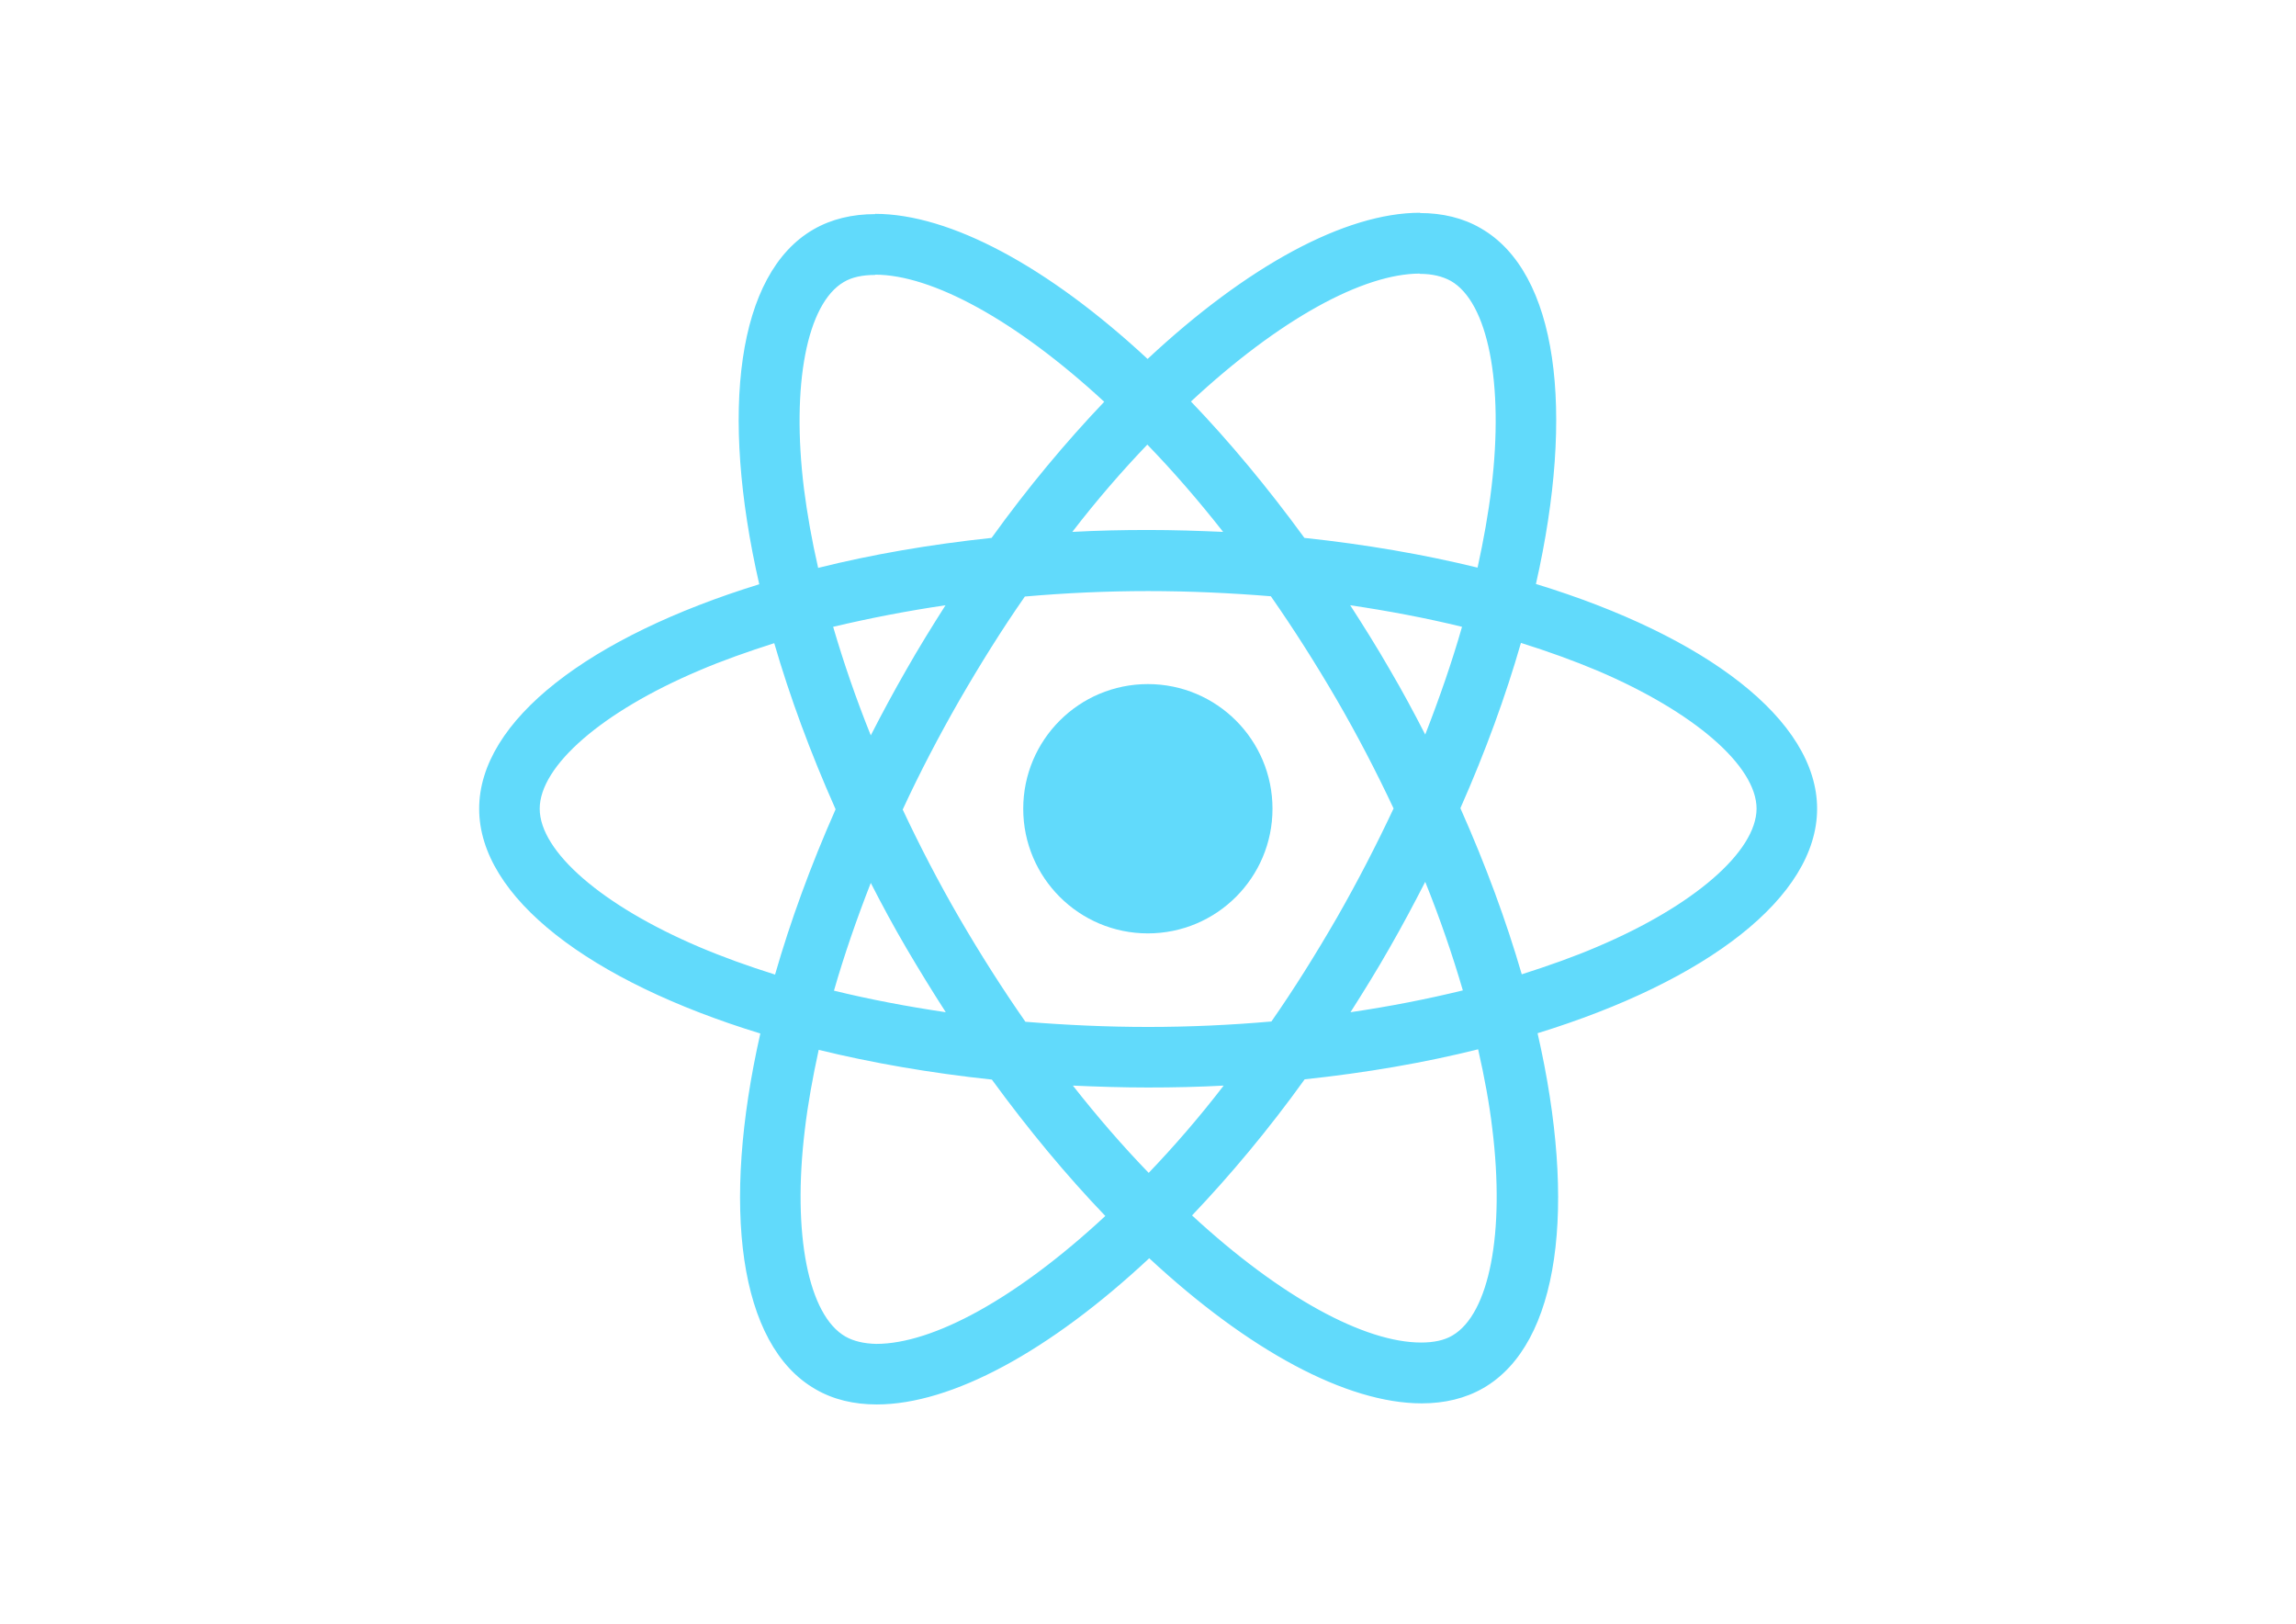
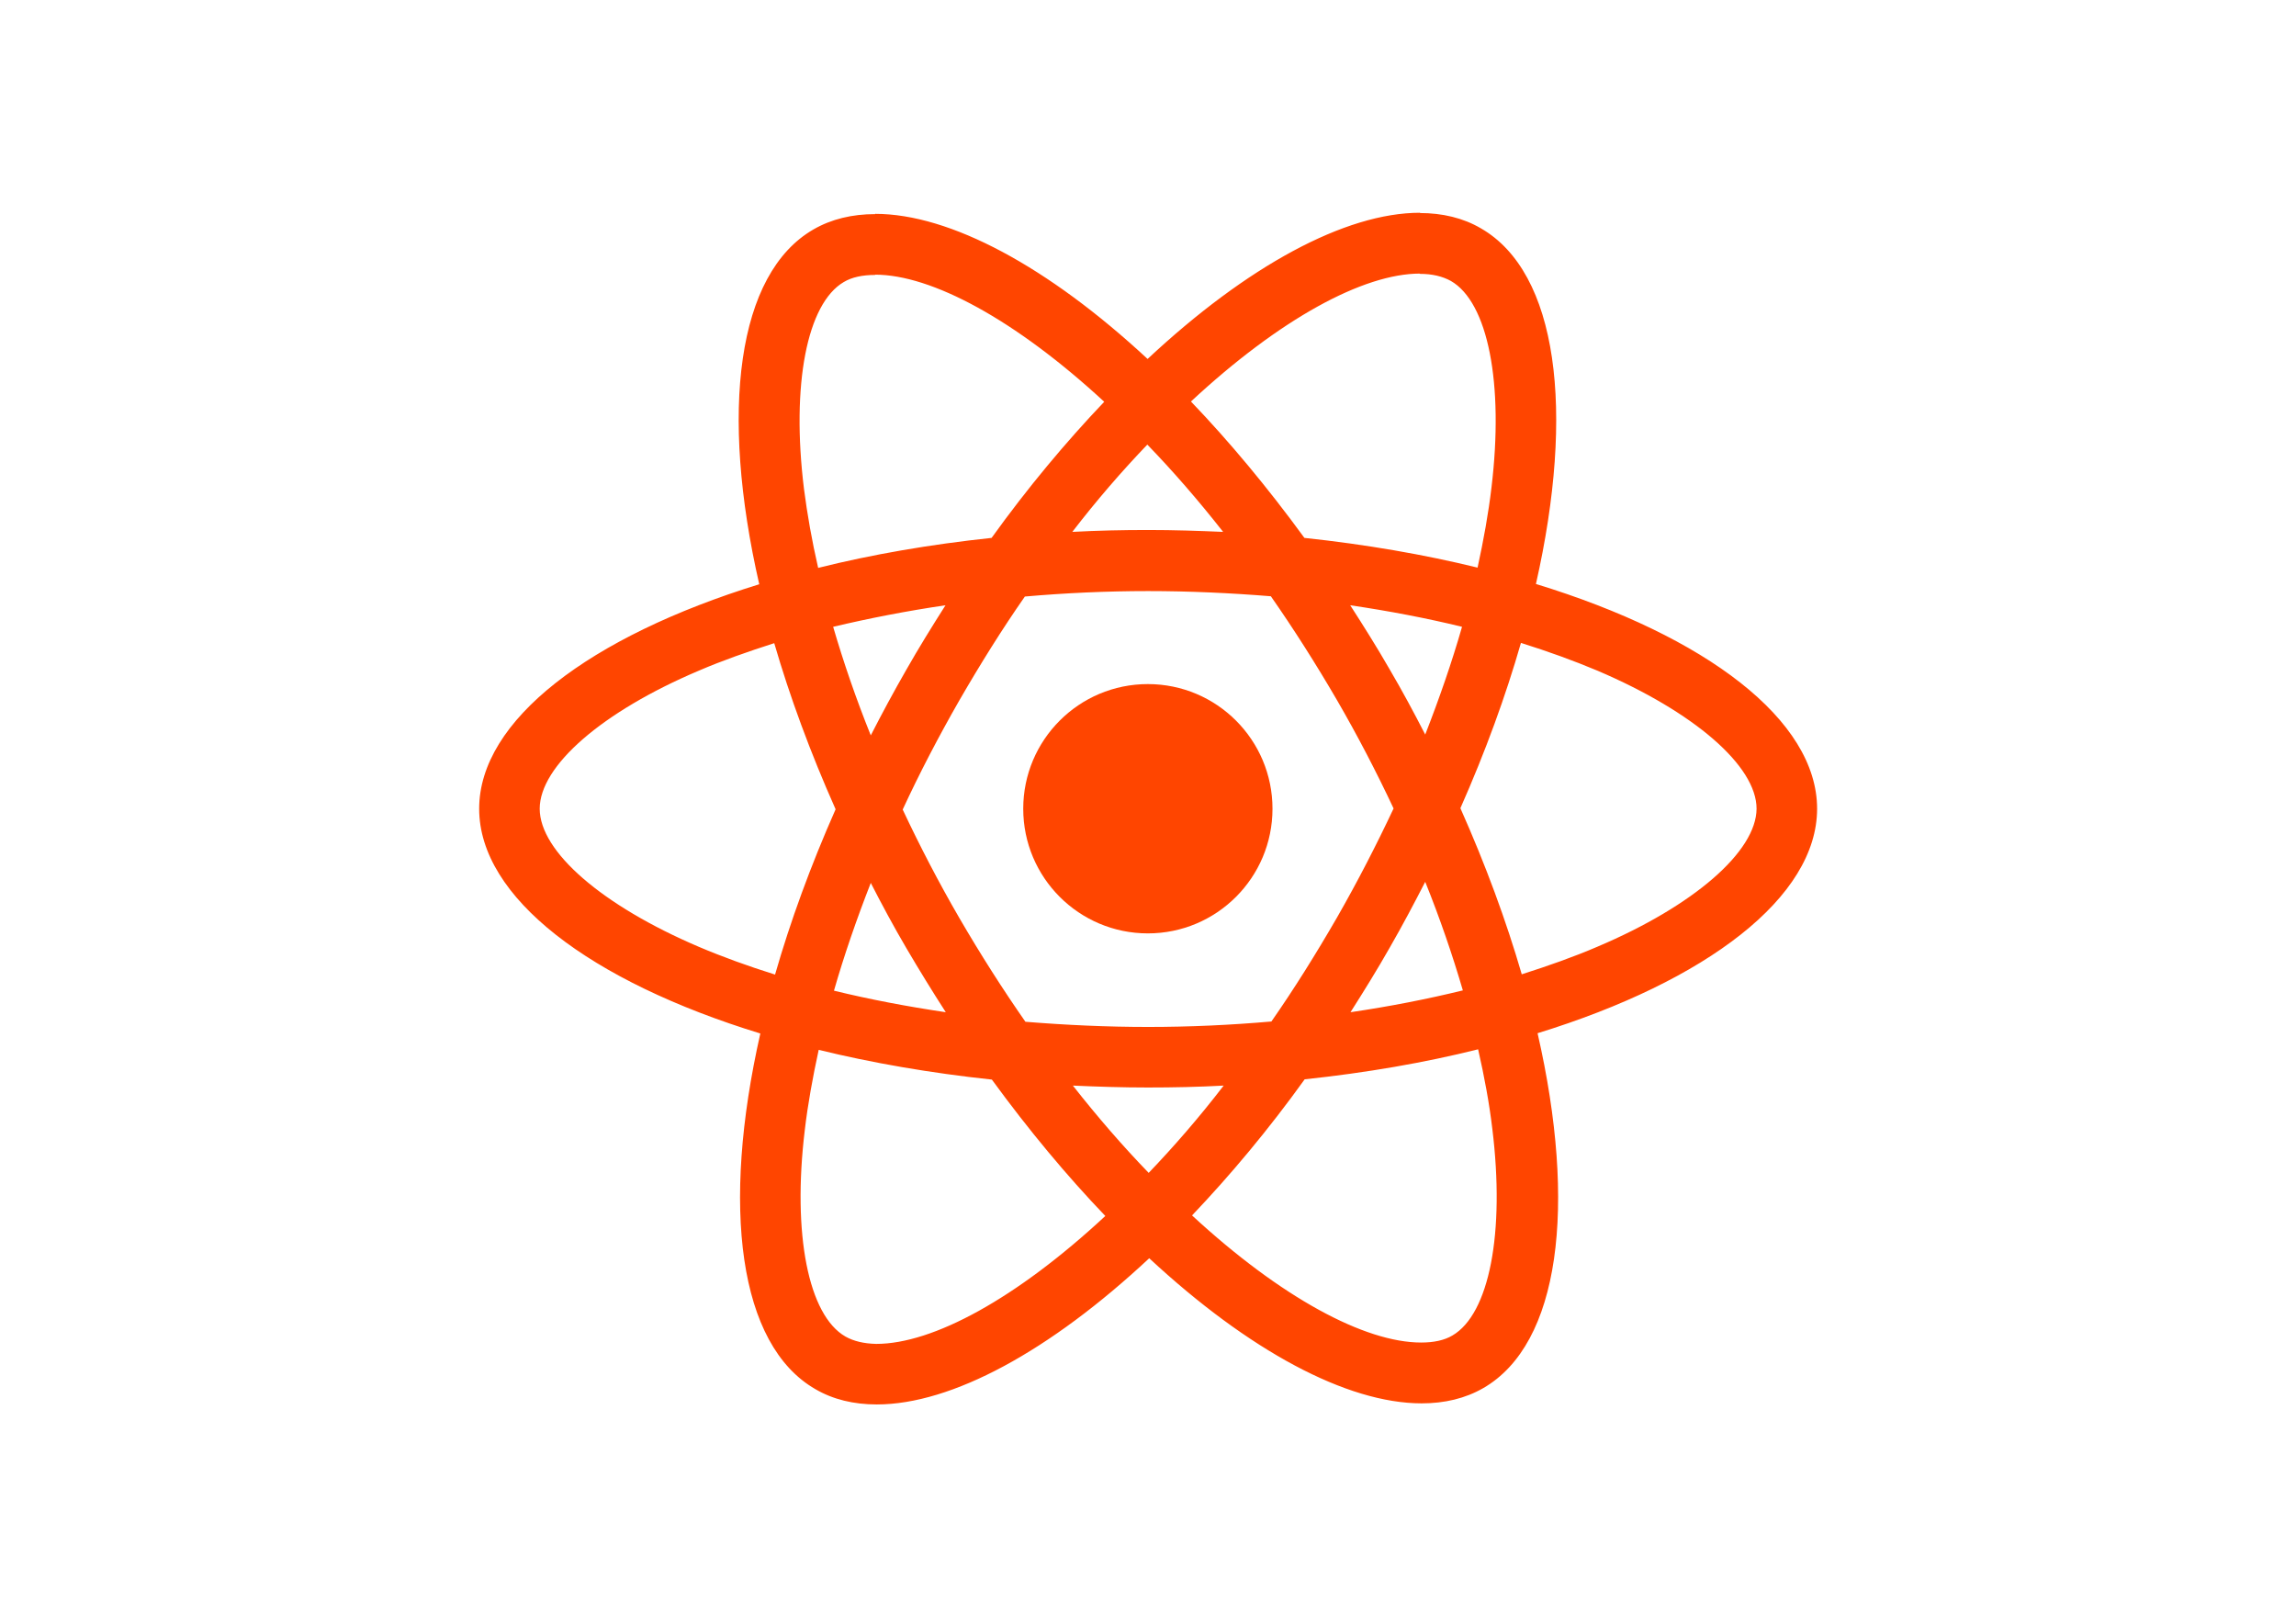
<svg xmlns="http://www.w3.org/2000/svg" viewBox="0 0 841.9 595.3">
-   <g fill="#61DAFB">
+   <g fill="#FF4500">
    <path d="M666.3 296.5c0-32.5-40.7-63.3-103.1-82.4 14.4-63.6 8-114.2-20.2-130.4-6.5-3.8-14.1-5.6-22.4-5.6v22.3c4.6 0 8.3.9 11.4 2.6 13.6 7.8 19.5 37.5 14.9 75.7-1.1 9.4-2.9 19.3-5.1 29.4-19.6-4.8-41-8.5-63.5-10.9-13.5-18.5-27.5-35.3-41.6-50 32.6-30.3 63.2-46.9 84-46.9V78c-27.5 0-63.5 19.6-99.9 53.6-36.4-33.8-72.4-53.2-99.9-53.2v22.3c20.7 0 51.4 16.5 84 46.6-14 14.7-28 31.4-41.3 49.9-22.6 2.4-44 6.1-63.6 11-2.3-10-4-19.7-5.2-29-4.7-38.2 1.1-67.9 14.6-75.8 3-1.8 6.9-2.6 11.5-2.6V78.5c-8.4 0-16 1.8-22.6 5.6-28.1 16.2-34.4 66.7-19.9 130.1-62.2 19.2-102.7 49.9-102.7 82.3 0 32.5 40.7 63.3 103.1 82.4-14.4 63.6-8 114.2 20.2 130.4 6.5 3.8 14.1 5.6 22.5 5.6 27.5 0 63.5-19.6 99.9-53.6 36.4 33.8 72.4 53.2 99.9 53.2 8.4 0 16-1.8 22.6-5.6 28.1-16.2 34.4-66.7 19.9-130.1 62-19.1 102.5-49.9 102.5-82.3zm-130.2-66.7c-3.7 12.9-8.3 26.2-13.5 39.5-4.1-8-8.4-16-13.1-24-4.6-8-9.5-15.8-14.4-23.4 14.2 2.1 27.9 4.7 41 7.9zm-45.8 106.5c-7.8 13.5-15.8 26.3-24.1 38.2-14.9 1.3-30 2-45.2 2-15.1 0-30.2-.7-45-1.9-8.3-11.9-16.4-24.6-24.2-38-7.6-13.1-14.5-26.4-20.8-39.8 6.2-13.4 13.2-26.8 20.7-39.9 7.8-13.5 15.8-26.3 24.1-38.2 14.9-1.3 30-2 45.2-2 15.1 0 30.2.7 45 1.9 8.3 11.9 16.4 24.6 24.2 38 7.6 13.1 14.5 26.4 20.8 39.8-6.3 13.4-13.2 26.8-20.7 39.9zm32.3-13c5.4 13.4 10 26.8 13.8 39.8-13.1 3.2-26.9 5.9-41.2 8 4.9-7.7 9.8-15.6 14.4-23.7 4.6-8 8.9-16.1 13-24.1zM421.2 430c-9.3-9.6-18.6-20.3-27.8-32 9 .4 18.2.7 27.5.7 9.4 0 18.7-.2 27.8-.7-9 11.7-18.3 22.4-27.5 32zm-74.4-58.9c-14.2-2.1-27.9-4.7-41-7.9 3.7-12.9 8.3-26.2 13.5-39.5 4.1 8 8.4 16 13.1 24 4.7 8 9.5 15.8 14.4 23.4zM420.7 163c9.3 9.6 18.6 20.3 27.8 32-9-.4-18.2-.7-27.5-.7-9.4 0-18.7.2-27.8.7 9-11.7 18.3-22.4 27.5-32zm-74 58.9c-4.9 7.7-9.8 15.6-14.4 23.7-4.6 8-8.9 16-13 24-5.4-13.4-10-26.8-13.8-39.8 13.1-3.1 26.9-5.8 41.2-7.9zm-90.5 125.2c-35.4-15.1-58.3-34.9-58.3-50.6 0-15.7 22.9-35.6 58.3-50.6 8.6-3.7 18-7 27.7-10.1 5.7 19.6 13.2 40 22.5 60.9-9.2 20.8-16.6 41.1-22.2 60.6-9.9-3.1-19.3-6.5-28-10.2zM310 490c-13.6-7.8-19.5-37.5-14.9-75.7 1.1-9.4 2.9-19.3 5.1-29.4 19.6 4.8 41 8.5 63.5 10.9 13.5 18.5 27.5 35.3 41.6 50-32.6 30.3-63.2 46.9-84 46.9-4.5-.1-8.3-1-11.3-2.7zm237.2-76.2c4.7 38.2-1.1 67.9-14.6 75.8-3 1.8-6.9 2.6-11.5 2.6-20.7 0-51.4-16.5-84-46.6 14-14.7 28-31.4 41.3-49.9 22.6-2.4 44-6.1 63.6-11 2.3 10.1 4.1 19.8 5.2 29.1zm38.5-66.7c-8.6 3.7-18 7-27.7 10.1-5.7-19.6-13.2-40-22.5-60.9 9.2-20.8 16.6-41.1 22.2-60.6 9.9 3.1 19.3 6.5 28.1 10.2 35.4 15.1 58.3 34.9 58.3 50.6-.1 15.7-23 35.6-58.4 50.6zM320.8 78.4z" />
    <circle cx="420.9" cy="296.5" r="45.7" />
    <path d="M520.5 78.1z" />
  </g>
</svg>
